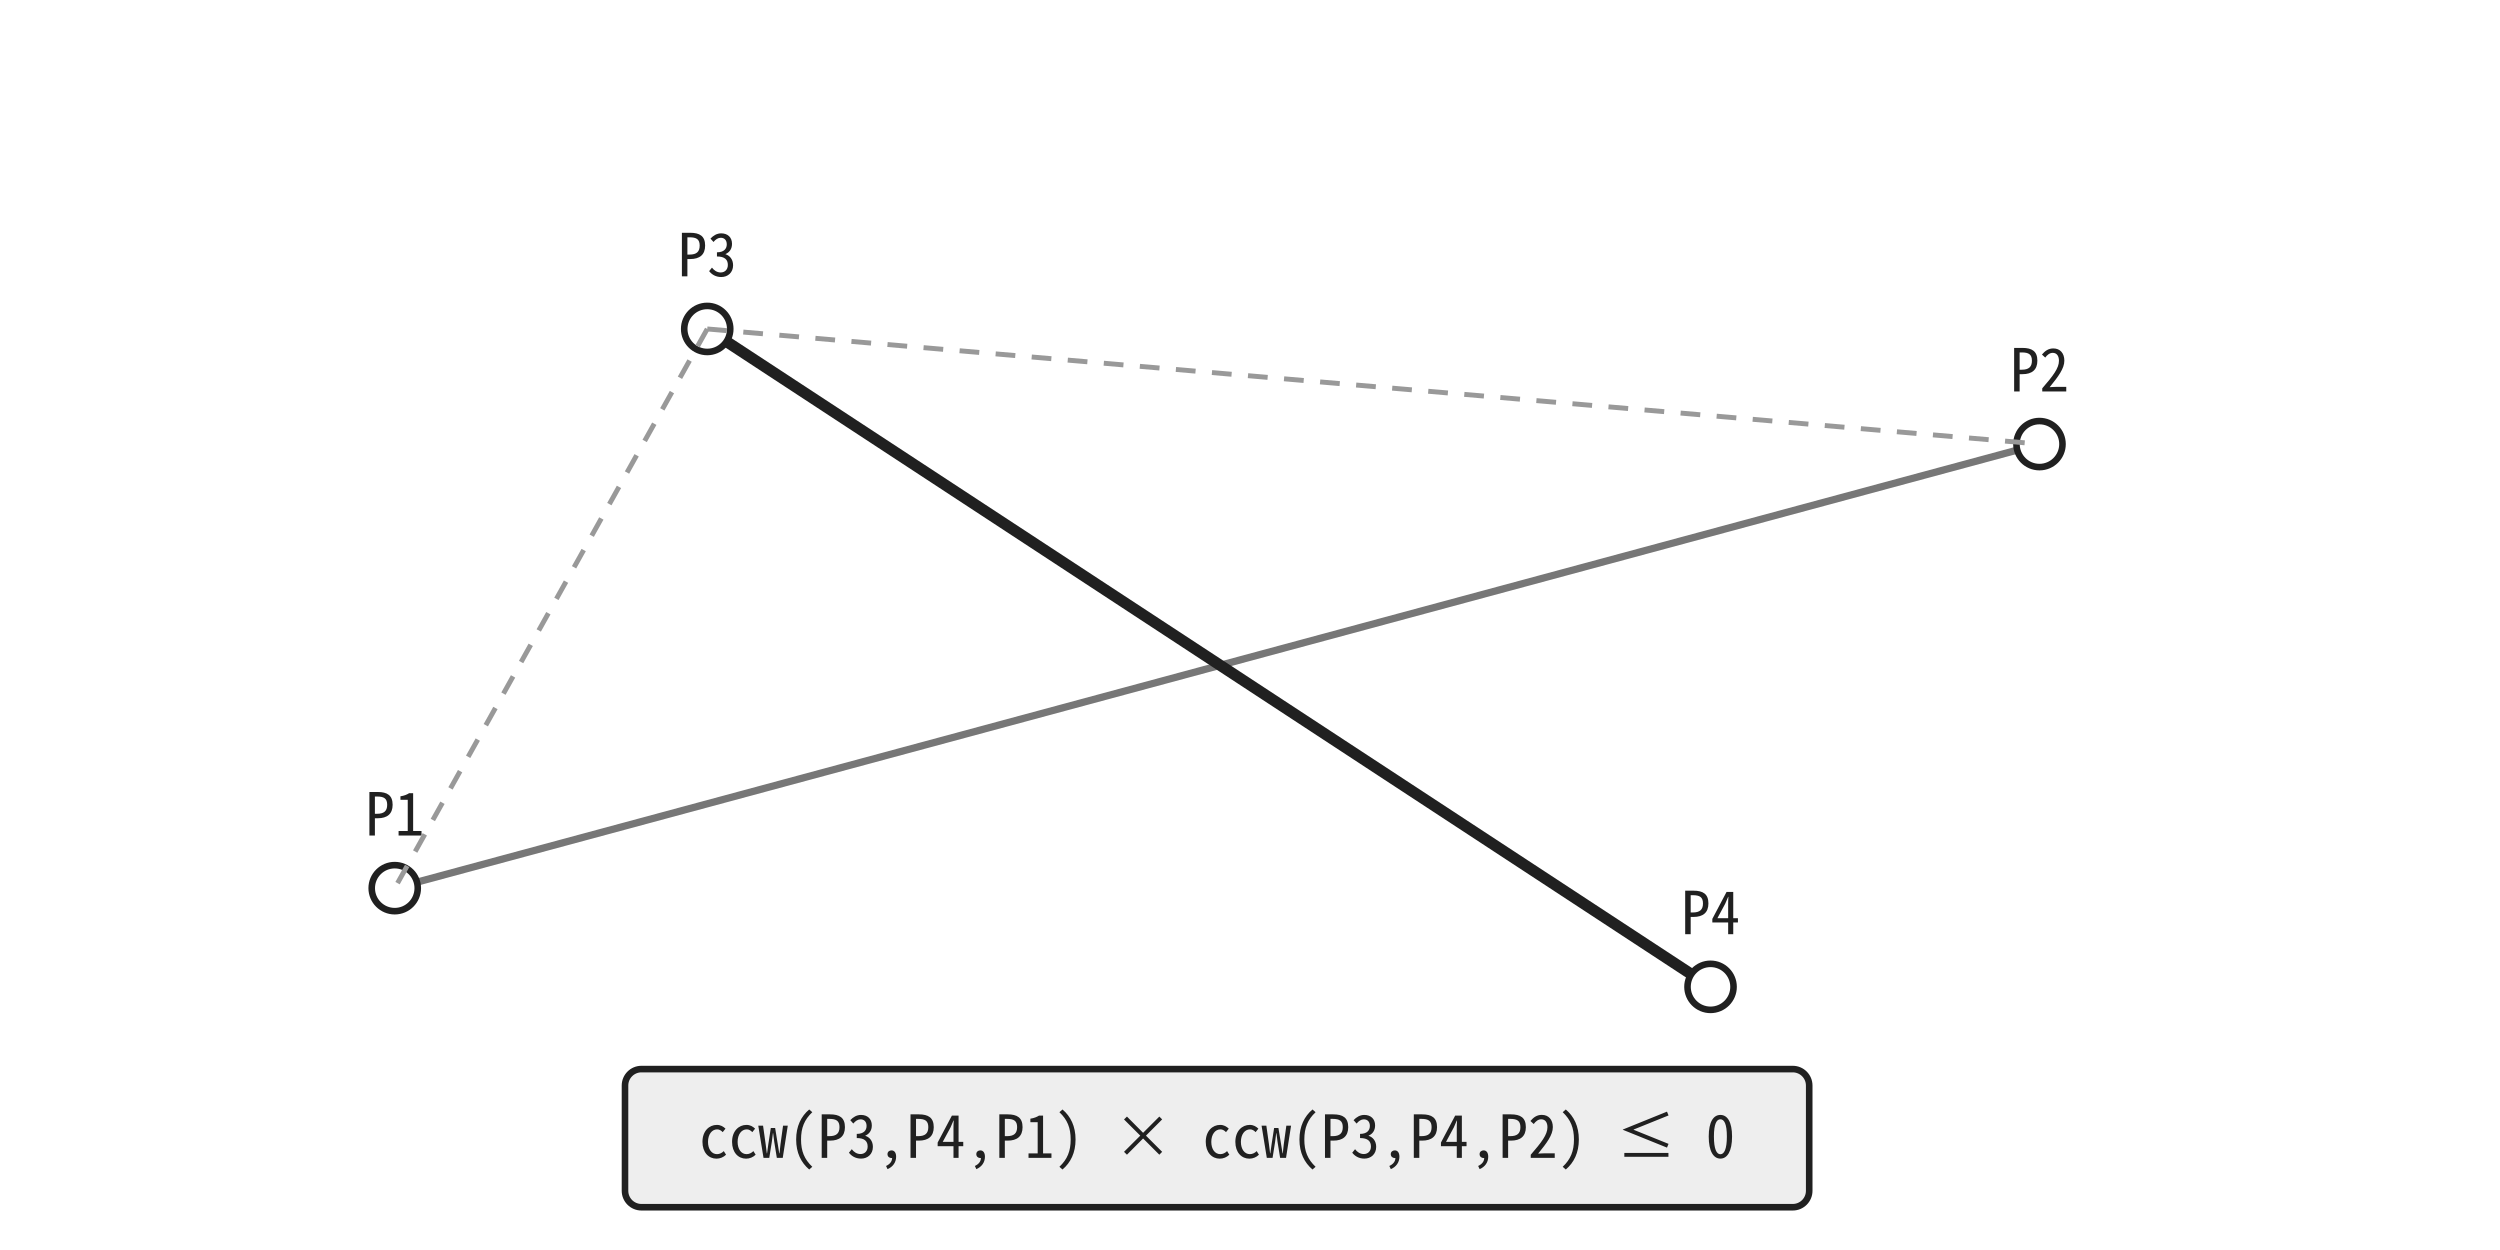
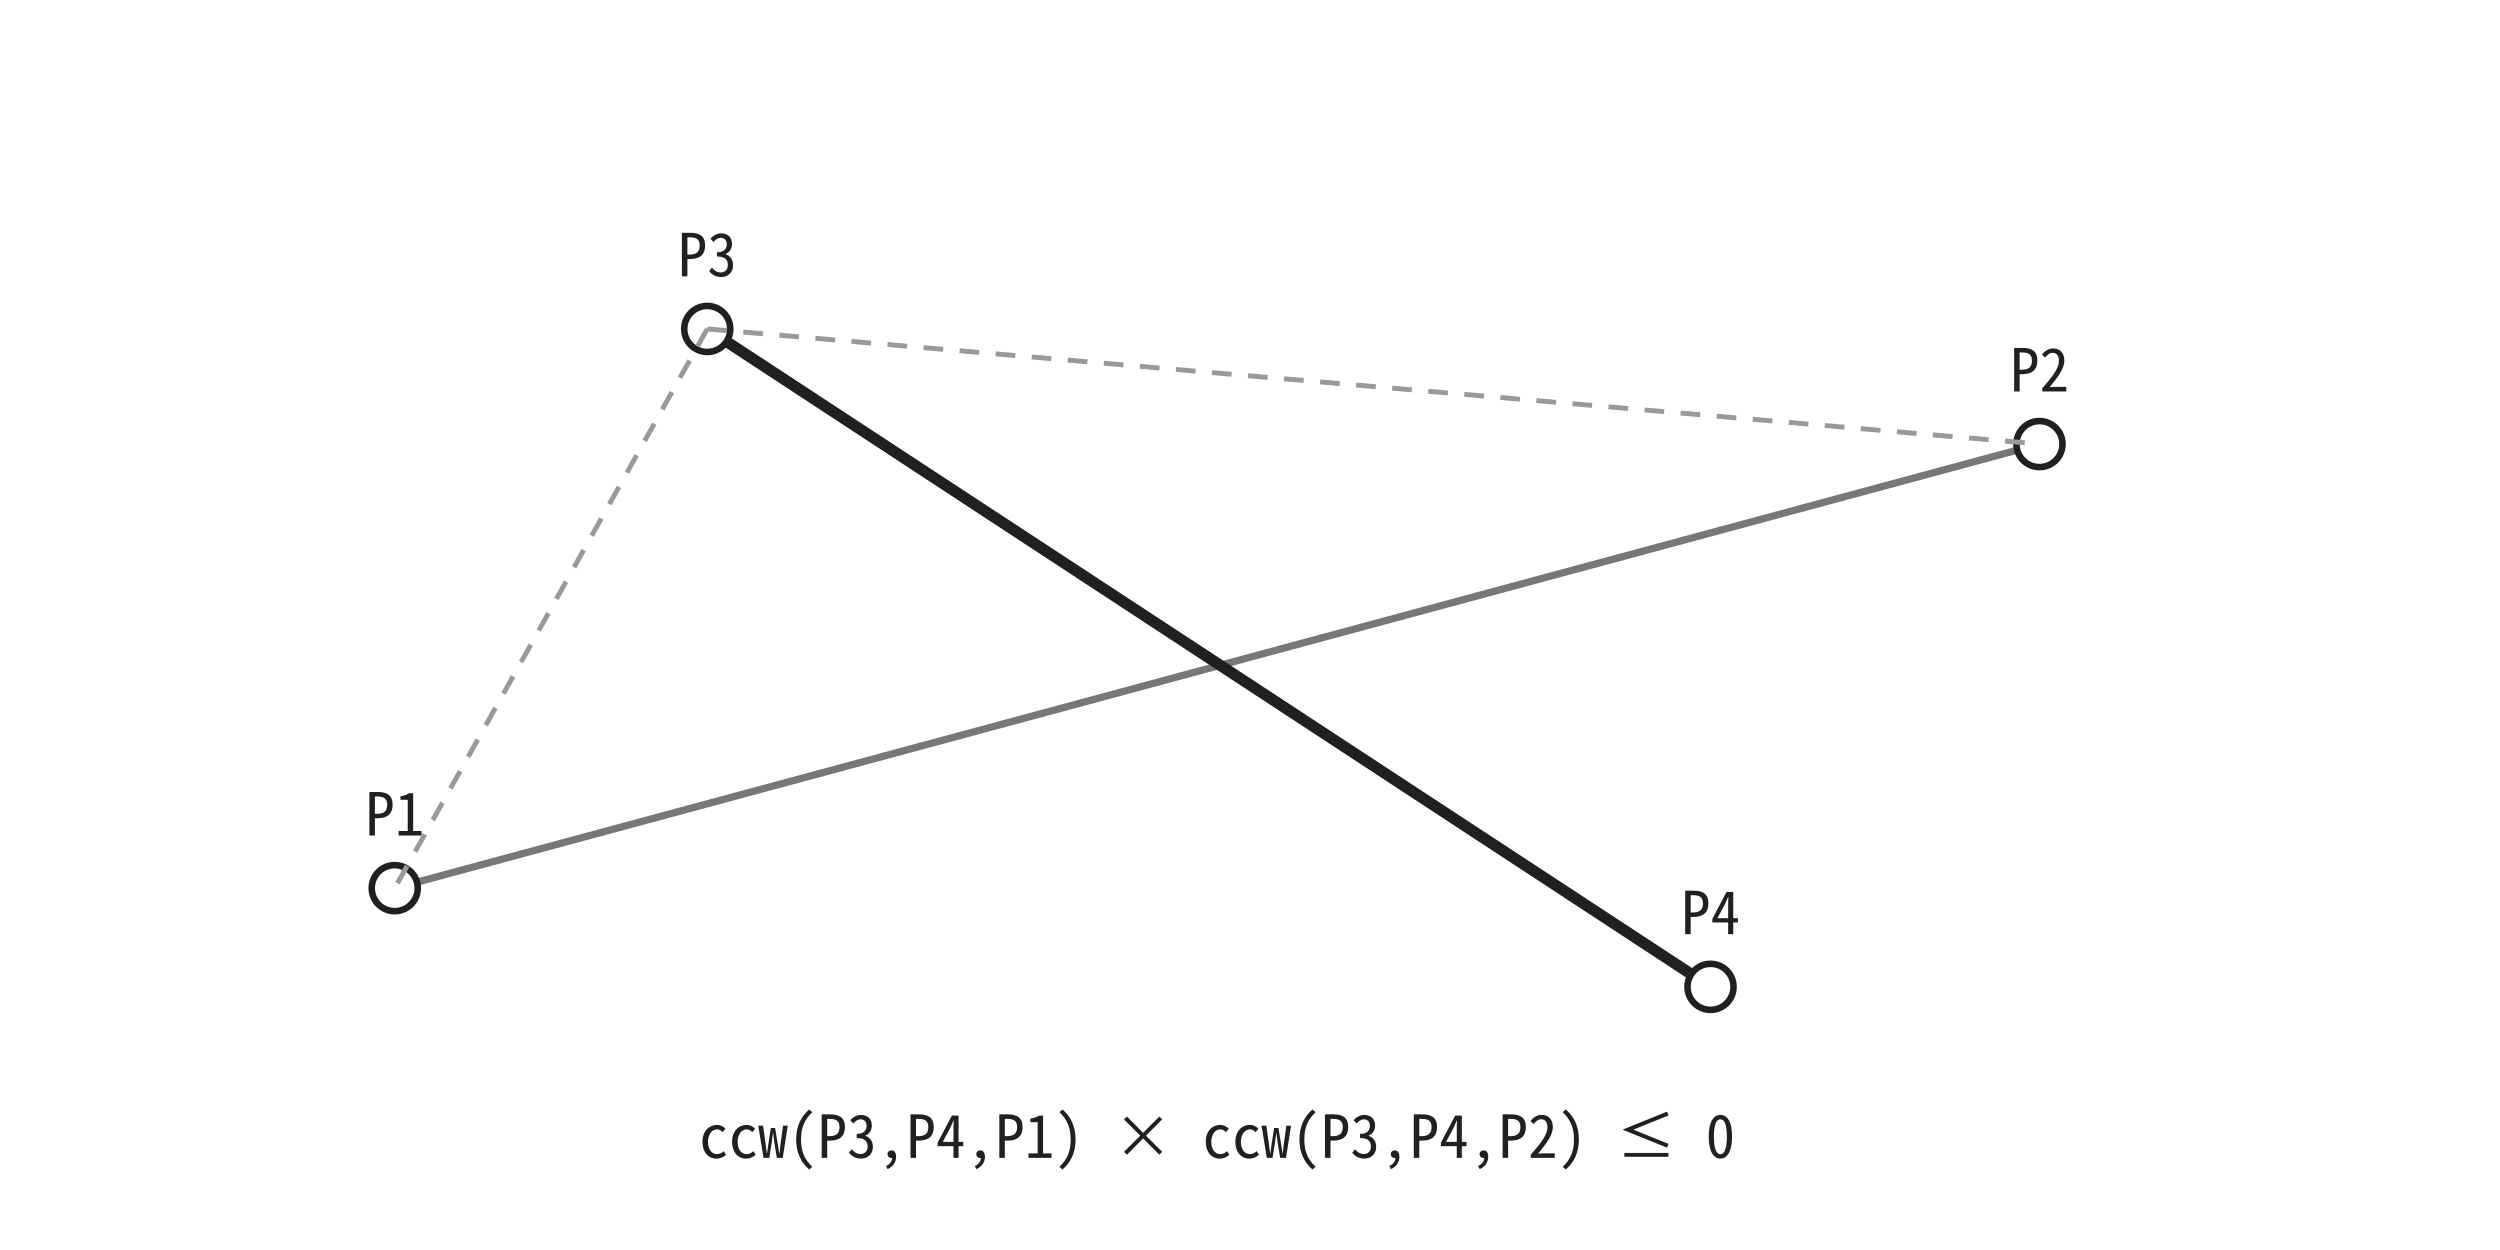
<svg xmlns="http://www.w3.org/2000/svg" width="760" height="380" viewBox="0 0 760 380">
  <rect width="100%" height="100%" fill="white" />
  <style>
text{font-family:"JetBrains Mono","Consolas","Noto Sans Mono CJK KR",monospace;fill:#202020}
.label{font-size:18px}.small{font-size:14px;fill:#555}.tiny{font-size:13px;fill:#555}
.point{fill:white;stroke:#202020;stroke-width:2}
.line{fill:none;stroke:#777;stroke-width:2.2}
.lineHi{fill:none;stroke:#202020;stroke-width:3.4}
.dash{fill:none;stroke:#999;stroke-width:1.5;stroke-dasharray:6 5}
.box{fill:white;stroke:#777;stroke-width:1.2;rx:5}
.boxHi{fill:#eee;stroke:#202020;stroke-width:2;rx:5}
.cell{fill:white;stroke:#777;stroke-width:1.2}.cellHi{fill:#eee;stroke:#202020;stroke-width:2}
.arrow{fill:none;stroke:#202020;stroke-width:1.7;marker-end:url(#arrow)}
</style>
  <defs>
    <marker id="arrow" markerWidth="9" markerHeight="9" refX="7" refY="3" orient="auto">
      <path d="M0,0 L0,6 L8,3 z" fill="#202020" />
    </marker>
  </defs>
  <line x1="120" y1="270" x2="620" y2="135" class="line" />
  <line x1="215" y1="100" x2="520" y2="300" class="lineHi" />
  <circle cx="120" cy="270" r="7" class="point" />
  <text x="120" y="254" text-anchor="middle" class="label">P1</text>
  <circle cx="620" cy="135" r="7" class="point" />
  <text x="620" y="119" text-anchor="middle" class="label">P2</text>
  <circle cx="215" cy="100" r="7" class="point" />
  <text x="215" y="84" text-anchor="middle" class="label">P3</text>
  <circle cx="520" cy="300" r="7" class="point" />
  <text x="520" y="284" text-anchor="middle" class="label">P4</text>
  <line x1="215" y1="100" x2="120" y2="270" class="dash" />
  <line x1="215" y1="100" x2="620" y2="135" class="dash" />
-   <rect x="190" y="325" width="360" height="42" class="boxHi" />
  <text x="370.0" y="352.0" text-anchor="middle" class="label">ccw(P3,P4,P1) × ccw(P3,P4,P2) ≤ 0</text>
</svg>
